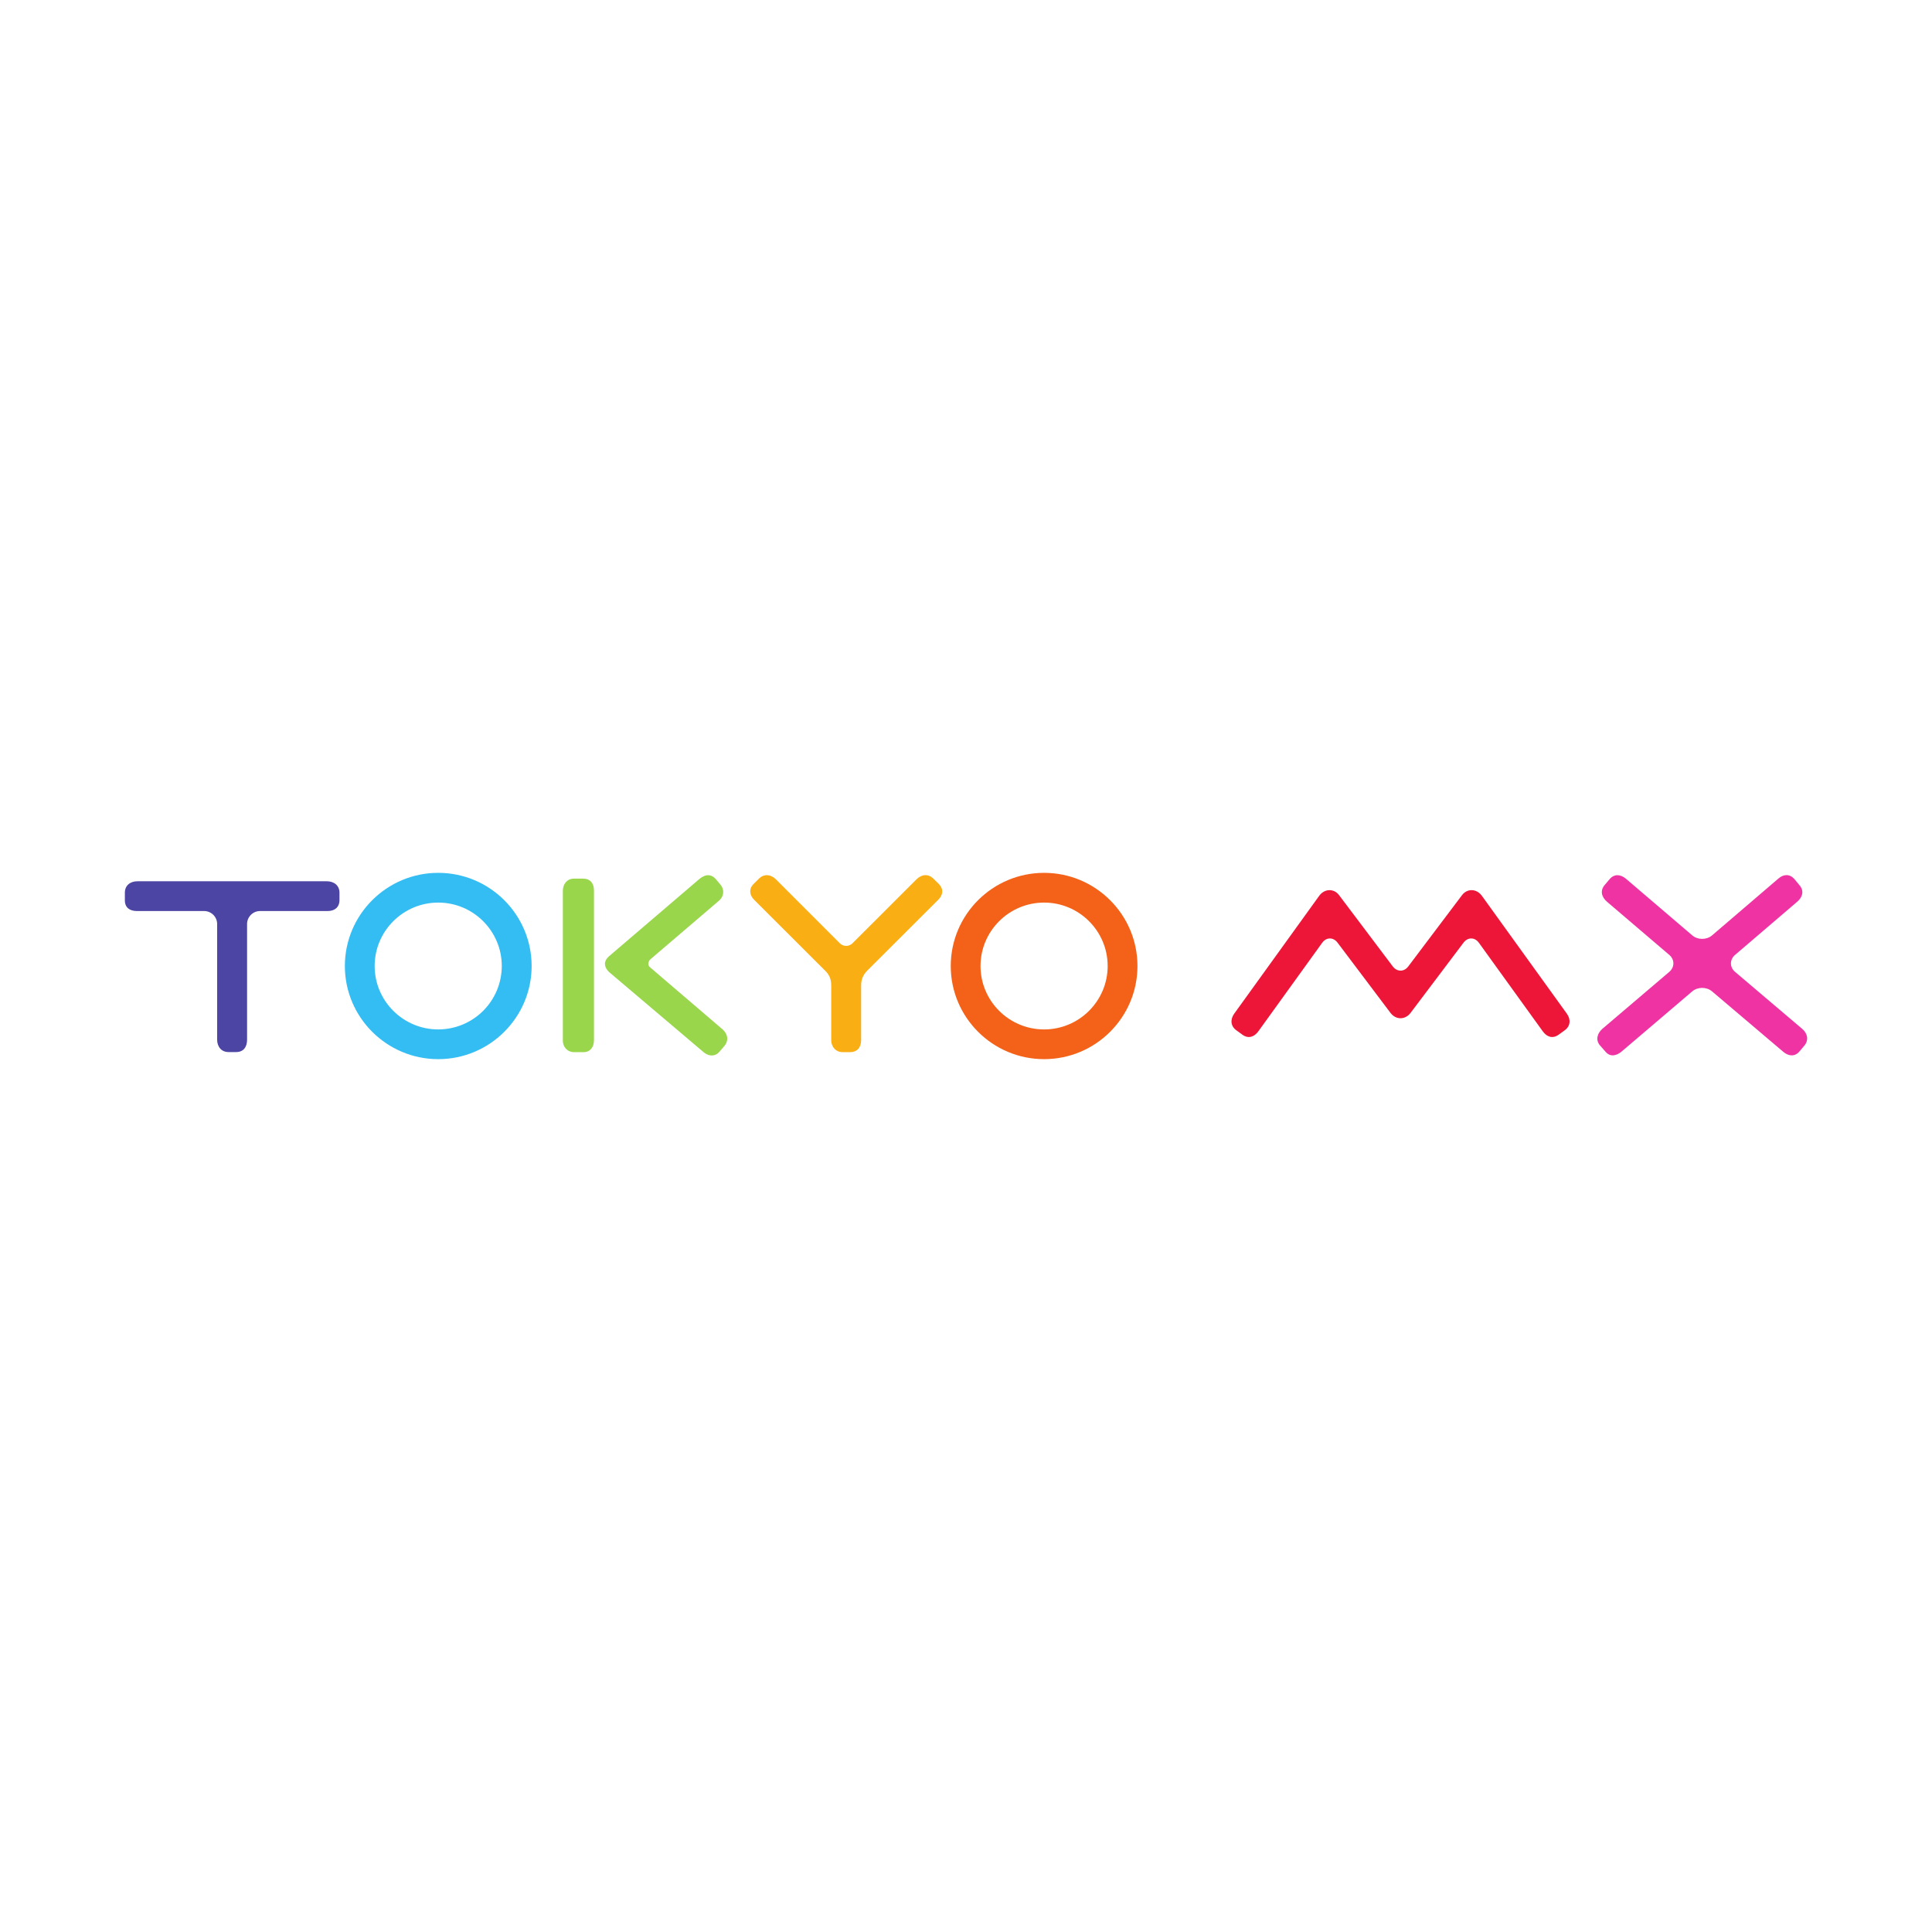
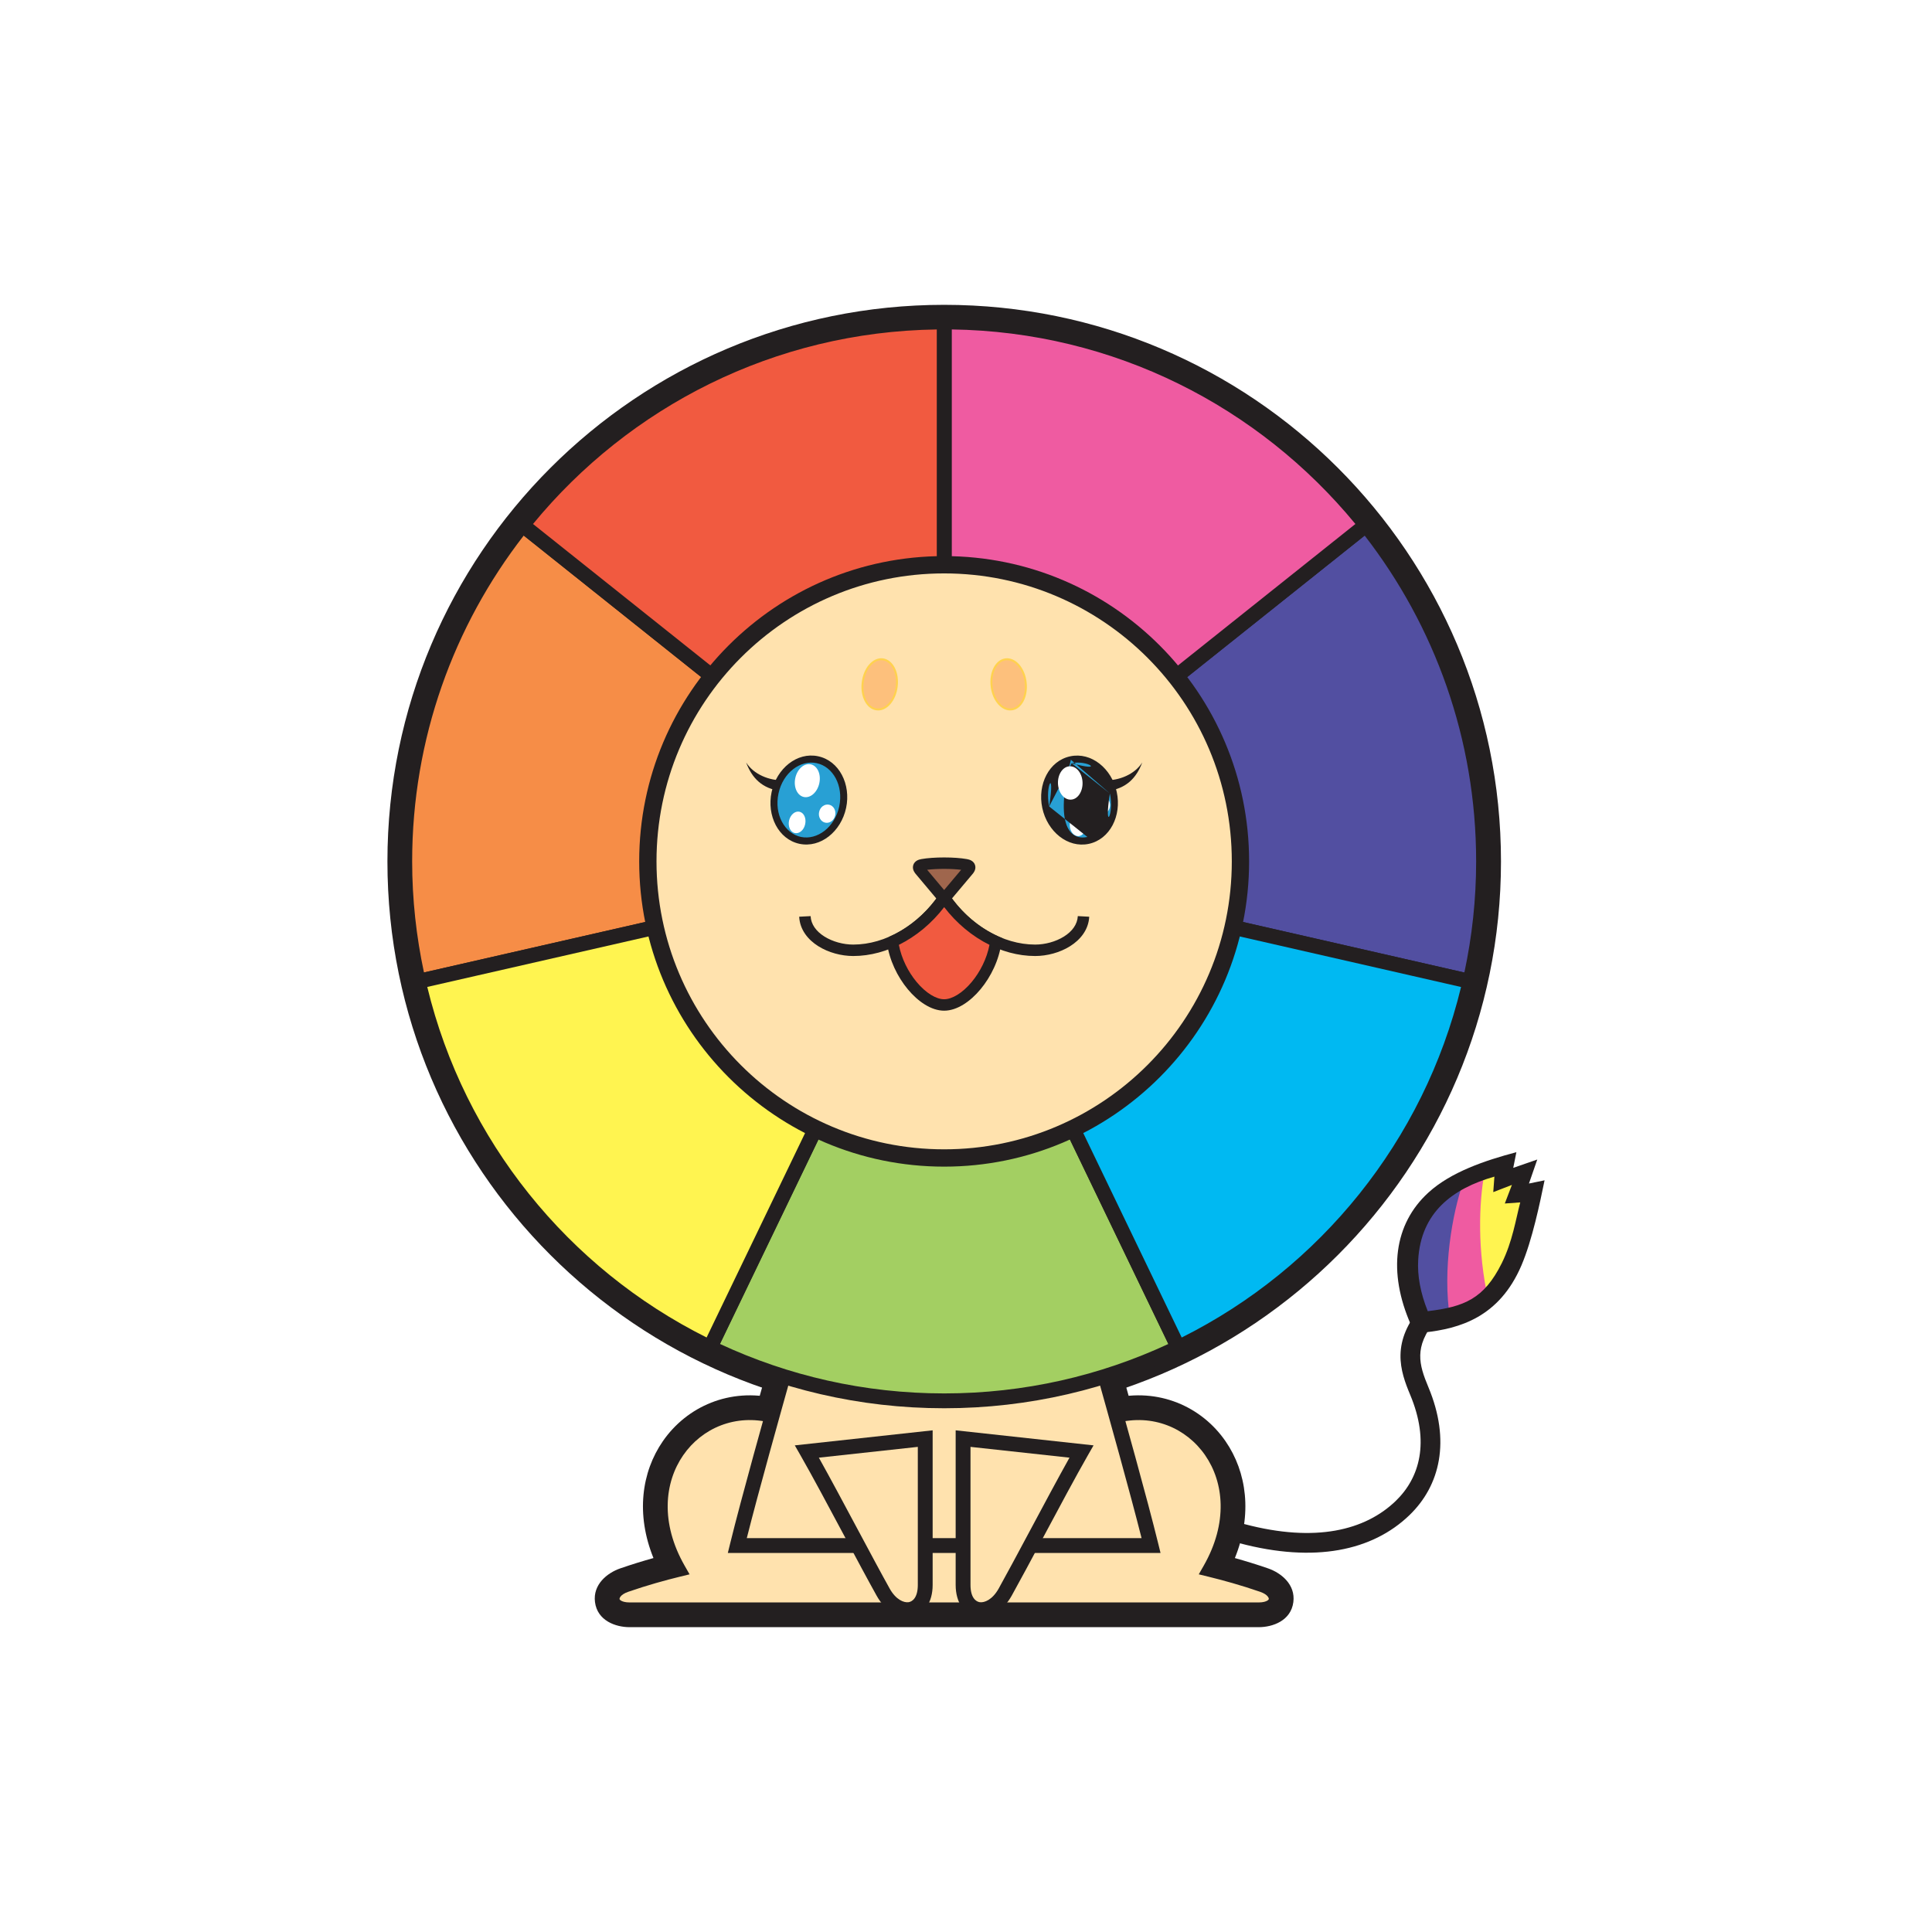
<svg xmlns="http://www.w3.org/2000/svg" width="225" height="225" viewBox="0 0 225 225" fill="none">
  <path d="M225 0H0V225H225V0Z" fill="white" />
-   <path d="M38.155 106.099C38.989 106.099 39.535 105.65 39.535 104.821V103.957C39.535 103.121 38.899 102.632 38.063 102.632H16.002C15.167 102.632 14.542 103.121 14.542 103.957V104.85C14.542 105.709 15.115 106.099 15.95 106.099H23.772C24.607 106.099 25.288 106.778 25.288 107.607V121.065C25.288 121.899 25.781 122.523 26.613 122.523H27.512C28.363 122.523 28.775 121.915 28.775 121.085V107.607C28.775 106.778 29.456 106.099 30.289 106.099H38.155Z" fill="#4D45A4" />
-   <path d="M40.164 112.502C40.164 118.484 45.04 123.348 51.037 123.348C57.032 123.348 61.913 118.485 61.913 112.502C61.913 106.517 57.032 101.651 51.037 101.651C45.04 101.651 40.164 106.517 40.164 112.502ZM43.632 112.502C43.632 108.428 46.955 105.114 51.037 105.114C55.118 105.114 58.437 108.428 58.437 112.502C58.435 114.46 57.655 116.338 56.268 117.722C54.88 119.107 52.999 119.886 51.037 119.887C46.955 119.887 43.632 116.577 43.632 112.502Z" fill="#33BDF2" />
-   <path d="M67.911 102.325H66.838C66.07 102.325 65.549 102.929 65.549 103.732V121.199C65.549 121.978 66.135 122.534 66.829 122.534H67.96C68.708 122.534 69.173 121.967 69.173 121.15V103.696C69.173 102.878 68.74 102.325 67.911 102.325ZM84.213 119.933C84.213 119.933 75.719 112.667 75.712 112.658C75.378 112.402 75.506 111.939 75.749 111.715L83.669 104.949C84.342 104.416 84.38 103.586 83.913 103.035C83.911 103.035 83.37 102.39 83.37 102.39C82.913 101.849 82.262 101.725 81.498 102.325L70.869 111.414C70.293 111.957 70.322 112.569 70.889 113.168L81.973 122.563C82.633 123.092 83.338 123.009 83.772 122.5L84.387 121.782C84.829 121.242 84.813 120.52 84.211 119.933" fill="#99D64B" />
-   <path d="M109.276 104.776C109.802 104.253 109.923 103.584 109.371 102.985L108.724 102.343C108.124 101.753 107.37 101.785 106.74 102.401L99.279 109.856C99.084 110.049 98.82 110.158 98.544 110.158C98.269 110.158 98.005 110.049 97.81 109.856L90.346 102.391C89.743 101.811 88.979 101.759 88.43 102.282L87.758 102.95C87.232 103.451 87.232 104.188 87.812 104.773L96.073 113.022C96.643 113.557 96.805 114.129 96.805 114.785V121.12C96.805 121.981 97.406 122.531 98.089 122.531H99.026C99.779 122.531 100.286 122.028 100.286 121.13V114.786C100.286 114.108 100.488 113.552 101.016 113.022L109.276 104.776Z" fill="#F9AE14" />
-   <path d="M110.724 112.502C110.724 118.484 115.601 123.348 121.596 123.348C127.592 123.348 132.468 118.485 132.468 112.502C132.468 106.517 127.591 101.651 121.595 101.651C115.599 101.651 110.724 106.517 110.724 112.502ZM114.191 112.502C114.191 108.428 117.515 105.114 121.596 105.114C125.676 105.114 128.998 108.428 128.998 112.502C128.998 116.577 125.677 119.887 121.596 119.887C117.515 119.887 114.191 116.577 114.191 112.502Z" fill="#F36218" />
-   <path d="M182.476 118.054L172.591 104.342C171.96 103.455 170.846 103.455 170.253 104.266L164.009 112.546C163.779 112.852 163.472 113.038 163.105 113.038C162.751 113.038 162.43 112.852 162.2 112.546L155.961 104.266C155.369 103.455 154.255 103.455 153.622 104.342L143.734 118.054C143.251 118.729 143.314 119.51 143.992 119.992L144.699 120.508C145.38 120.993 146.066 120.777 146.552 120.099L153.976 109.804C154.46 109.13 155.267 109.122 155.771 109.783L161.963 117.997C162.264 118.378 162.688 118.584 163.105 118.584C163.519 118.584 163.948 118.378 164.247 117.997L170.441 109.783C170.943 109.122 171.751 109.13 172.238 109.804L179.664 120.099C180.145 120.776 180.831 120.993 181.508 120.507L182.22 119.992C182.897 119.51 182.96 118.729 182.476 118.054Z" fill="#ED1639" />
-   <path d="M186.322 121.737C185.81 121.116 185.999 120.341 186.629 119.801L194.41 113.178C195.039 112.638 195.039 111.753 194.41 111.213L187.16 105.025C186.52 104.48 186.308 103.723 186.898 103.044L187.458 102.383C188 101.753 188.724 101.805 189.362 102.342L197.083 108.936C197.714 109.476 198.751 109.476 199.384 108.936L207.12 102.309C207.753 101.77 208.462 101.77 209 102.401L209.576 103.102C210.117 103.733 209.945 104.465 209.312 105.007L202.059 111.213C201.426 111.753 201.426 112.638 202.059 113.178L209.885 119.821C210.521 120.361 210.665 121.15 210.127 121.784L209.558 122.456C209.017 123.087 208.292 123.02 207.664 122.481L199.384 115.455C198.751 114.915 197.714 114.915 197.078 115.455L188.884 122.435C188.253 122.978 187.524 123.123 186.982 122.487L186.324 121.737" fill="#F033A3" />
+   <path fill-rule="evenodd" clip-rule="evenodd" d="M134.054 179.996C132.204 172.466 127.806 157.173 126.649 152.884C125.635 149.131 113.062 149.91 109.956 150.158C106.853 149.91 94.286 149.131 93.276 152.884C92.112 157.173 87.714 172.466 85.864 179.996H134.054Z" fill="#FFE2AE" />
+   <path fill-rule="evenodd" clip-rule="evenodd" d="M83.293 182.012H136.625L136.012 179.515C134.699 174.172 132.1 164.903 130.289 158.447C129.541 155.779 128.927 153.59 128.595 152.359L128.595 152.358C128.053 150.353 126.142 149.406 124.68 148.925C123.072 148.396 121.111 148.135 119.221 148.009C115.534 147.764 111.633 148.006 109.956 148.136C108.28 148.006 104.382 147.764 100.697 148.009C98.808 148.135 96.849 148.396 95.241 148.925C93.781 149.406 91.87 150.354 91.33 152.358C91.01 153.538 90.433 155.591 89.728 158.101C87.912 164.568 85.244 174.072 83.907 179.515L83.293 182.012ZM88.453 177.98C89.866 172.525 92.016 164.867 93.574 159.32C94.288 156.775 94.878 154.675 95.215 153.434C95.221 153.437 95.399 153.118 96.502 152.754C97.633 152.382 99.198 152.149 100.965 152.032C104.47 151.799 108.268 152.045 109.796 152.167L109.956 152.18L110.116 152.167C111.645 152.045 115.446 151.799 118.953 152.032C120.721 152.149 122.288 152.382 123.42 152.754C124.525 153.118 124.704 153.439 124.71 153.436C125.062 154.737 125.69 156.976 126.448 159.68C127.994 165.195 130.082 172.64 131.465 177.98H88.453Z" fill="#231F20" />
+   <path fill-rule="evenodd" clip-rule="evenodd" d="M162.549 174.797C159 178.222 153.206 179.682 144.952 177.501C138.423 175.774 131.64 174.96 125.458 175.099C119.293 175.237 113.643 176.325 109.433 178.476L110.479 180.524C114.269 178.588 119.539 177.532 125.51 177.398C131.465 177.264 138.033 178.05 144.364 179.724L144.364 179.724C153.108 182.035 159.832 180.614 164.146 176.452L164.146 176.452C167.715 173.005 168.962 167.802 166.355 161.561L166.355 161.561C165.787 160.204 165.375 159.043 165.402 157.829C165.427 156.669 165.861 155.318 167.306 153.641L165.563 152.14C163.845 154.135 163.141 155.981 163.102 157.78C163.065 159.526 163.664 161.086 164.233 162.448C166.523 167.929 165.351 172.091 162.549 174.797Z" fill="#231F20" />
+   <path fill-rule="evenodd" clip-rule="evenodd" d="M45.12 100.321C45.12 136.117 74.147 165.153 109.956 165.153C145.764 165.153 174.804 136.117 174.804 100.321C174.804 64.524 145.764 35.5 109.956 35.5C74.147 35.5 45.12 64.525 45.12 100.321ZM109.956 161.122C76.373 161.122 49.152 133.891 49.152 100.321C49.152 66.752 76.373 39.531 109.956 39.531C143.539 39.531 170.773 66.752 170.773 100.321C170.773 133.89 143.539 161.122 109.956 161.122Z" fill="#231F20" />
+   <path fill-rule="evenodd" clip-rule="evenodd" d="M129.828 164.876C138.962 162.506 146.952 172.237 140.927 182.779C142.639 183.198 144.778 183.783 147.021 184.559C149.341 185.359 149.123 187.484 146.585 187.484H73.327C70.792 187.484 70.578 185.359 72.894 184.559C75.134 183.783 77.269 183.198 78.988 182.779C72.963 172.237 80.957 162.506 90.083 164.876H129.828Z" fill="#FFE2AE" />
+   <path fill-rule="evenodd" clip-rule="evenodd" d="M69.292 186.578C69.57 188.744 71.689 189.5 73.327 189.5H146.585C148.222 189.5 150.343 188.746 150.623 186.581C150.889 184.53 149.201 183.179 147.679 182.654C146.329 182.187 145.018 181.788 143.813 181.451C145.876 176.37 145.21 171.444 142.721 167.84C139.918 163.782 134.903 161.59 129.581 162.86H90.33C85.012 161.59 79.998 163.783 77.196 167.84C74.706 171.444 74.039 176.37 76.102 181.45C74.895 181.787 73.585 182.187 72.235 182.654C70.713 183.18 69.03 184.531 69.292 186.578ZM76.706 185.469C77.699 185.184 78.631 184.941 79.465 184.737L82.066 184.103L80.738 181.779C78.072 177.115 78.609 172.887 80.513 170.131C82.437 167.345 85.865 165.863 89.577 166.827L89.826 166.892H130.086L130.335 166.827C134.051 165.863 137.48 167.346 139.404 170.131C141.307 172.886 141.843 177.115 139.177 181.779L137.85 184.101L140.448 184.737C141.28 184.94 142.211 185.183 143.205 185.469H76.706Z" fill="#231F20" />
+   <path fill-rule="evenodd" clip-rule="evenodd" d="M129.828 164.876C138.962 162.506 146.952 172.237 140.927 182.779C142.639 183.198 144.778 183.783 147.021 184.559C149.341 185.359 149.123 187.484 146.585 187.484H73.327C70.792 187.484 70.578 185.359 72.894 184.559C75.134 183.783 77.269 183.198 78.988 182.779C72.963 172.237 80.957 162.506 90.083 164.876H129.828Z" fill="#FFE2AE" />
+   <path fill-rule="evenodd" clip-rule="evenodd" d="M70.434 186.432C70.599 187.721 71.901 188.348 73.327 188.348H146.585C148.012 188.348 149.315 187.722 149.481 186.433C149.642 185.193 148.618 184.196 147.303 183.742C145.478 183.111 143.724 182.605 142.209 182.211C144.774 177.03 144.21 172.023 141.773 168.494C139.208 164.781 134.611 162.789 129.72 164.012H90.192C85.304 162.789 80.708 164.781 78.143 168.494C75.706 172.022 75.141 177.029 77.706 182.211C76.187 182.605 74.435 183.111 72.611 183.743C71.297 184.197 70.275 185.193 70.434 186.432ZM72.148 186.212C72.145 186.188 72.174 185.722 73.176 185.376L73.177 185.376C75.385 184.611 77.492 184.033 79.192 183.618L80.307 183.347L79.738 182.35C76.874 177.34 77.386 172.631 79.565 169.477C81.753 166.309 85.668 164.622 89.866 165.712L89.973 165.74H129.939L130.045 165.712C134.248 164.622 138.163 166.309 140.351 169.477C142.53 172.631 143.041 177.339 140.177 182.35L139.608 183.346L140.722 183.618C142.416 184.033 144.527 184.611 146.738 185.376L146.739 185.376C147.743 185.722 147.77 186.188 147.768 186.211C147.765 186.228 147.752 186.308 147.594 186.406C147.426 186.51 147.107 186.62 146.585 186.62H73.327C72.805 186.62 72.487 186.51 72.32 186.406C72.164 186.309 72.151 186.23 72.148 186.212Z" fill="#231F20" />
+   <path fill-rule="evenodd" clip-rule="evenodd" d="M134.054 179.996C132.204 172.466 127.806 157.173 126.649 152.884C125.635 149.131 113.062 149.91 109.956 150.158C106.853 149.91 94.286 149.131 93.276 152.884C92.112 157.173 87.714 172.466 85.864 179.996H134.054Z" fill="#FFE2AE" />
+   <path fill-rule="evenodd" clip-rule="evenodd" d="M84.762 180.86H135.156L134.893 179.79C133.585 174.465 131.001 165.252 129.192 158.799C128.439 156.115 127.821 153.909 127.483 152.659L127.483 152.658C127.106 151.263 125.729 150.483 124.32 150.019C122.848 149.535 121 149.282 119.144 149.158C115.475 148.914 111.564 149.164 109.956 149.291C108.349 149.164 104.441 148.914 100.774 149.158C98.92 149.282 97.073 149.535 95.602 150.019C94.194 150.483 92.818 151.263 92.442 152.658C92.117 153.855 91.536 155.924 90.827 158.449C89.011 164.915 86.357 174.367 85.025 179.79L84.762 180.86ZM86.97 179.132C88.358 173.634 90.775 165.026 92.475 158.972C93.19 156.425 93.778 154.331 94.11 153.11L94.11 153.108C94.24 152.628 94.813 152.098 96.142 151.66C97.409 151.243 99.087 151.003 100.889 150.883C104.48 150.644 108.346 150.896 109.887 151.019L109.956 151.025L110.024 151.019C111.567 150.896 115.436 150.644 119.03 150.883C120.833 151.003 122.512 151.243 123.78 151.661C125.11 152.098 125.685 152.628 125.815 153.109C126.16 154.387 126.786 156.621 127.545 159.328C129.237 165.359 131.587 173.74 132.948 179.132H86.97Z" fill="#231F20" />
+   <path fill-rule="evenodd" clip-rule="evenodd" d="M159.069 61.155C167.637 71.901 172.775 85.504 172.775 100.315C172.775 105.126 172.224 109.795 171.196 114.296L109.959 100.315L159.069 61.155Z" fill="#524FA1" />
+   <path fill-rule="evenodd" clip-rule="evenodd" d="M171.846 115.331L172.038 114.488C173.08 109.926 173.64 105.193 173.64 100.315C173.64 85.301 168.429 71.509 159.744 60.617L159.206 59.941L108.018 100.758L171.846 115.331ZM111.901 99.871L158.927 62.373C167.057 72.863 171.911 86.018 171.911 100.315C171.911 104.76 171.434 109.082 170.54 113.26L111.901 99.871Z" fill="#231F20" />
+   <path fill-rule="evenodd" clip-rule="evenodd" d="M109.959 37.496C129.841 37.496 147.543 46.741 159.069 61.155L109.959 100.318V37.496Z" fill="#EF5BA1" />
+   <path fill-rule="evenodd" clip-rule="evenodd" d="M109.095 102.112L160.284 61.291L159.744 60.616C148.061 46.006 130.116 36.632 109.959 36.632H109.095V102.112ZM110.823 98.524V38.366C129.77 38.625 146.641 47.397 157.849 61.023L110.823 98.524Z" fill="#231F20" />
+   <path fill-rule="evenodd" clip-rule="evenodd" d="M48.719 114.289C47.696 109.789 47.136 105.126 47.136 100.315C47.136 85.498 52.275 71.894 60.853 61.152L109.959 100.315L48.719 114.289Z" fill="#F68D47" />
+   <path fill-rule="evenodd" clip-rule="evenodd" d="M48.068 115.324L111.901 100.758L60.716 59.938L60.177 60.613C51.482 71.502 46.272 85.294 46.272 100.315C46.272 105.194 46.839 109.921 47.877 114.481L48.068 115.324ZM49.376 113.253C48.484 109.075 48 104.759 48 100.315C48 86.011 52.855 72.856 60.994 62.37L108.017 99.871L49.376 113.253Z" fill="#231F20" />
+   <path fill-rule="evenodd" clip-rule="evenodd" d="M137.224 156.926C128.975 160.904 119.727 163.141 109.962 163.141C100.191 163.141 90.943 160.904 82.688 156.922L109.962 100.315L137.224 156.926Z" fill="#A3CF62" />
+   <path fill-rule="evenodd" clip-rule="evenodd" d="M82.313 157.701C90.681 161.737 100.058 164.005 109.962 164.005C119.86 164.005 129.237 161.737 137.599 157.704L138.377 157.329L109.963 98.323L81.535 157.325L82.313 157.701ZM83.844 156.514L109.962 102.306L136.068 156.517C128.133 160.209 119.287 162.277 109.962 162.277C100.632 162.277 91.785 160.209 83.844 156.514Z" fill="#231F20" />
+   <path fill-rule="evenodd" clip-rule="evenodd" d="M60.856 61.155C72.369 46.745 90.08 37.499 109.962 37.499V100.315L60.856 61.155Z" fill="#F15A40" />
+   <path fill-rule="evenodd" clip-rule="evenodd" d="M110.826 102.109V36.635H109.962C89.806 36.635 71.85 46.009 60.181 60.616L59.641 61.292L110.826 102.109ZM62.075 61.023C73.271 47.4 90.151 38.629 109.098 38.369V98.52L62.075 61.023Z" fill="#231F20" />
+   <path fill-rule="evenodd" clip-rule="evenodd" d="M171.192 114.296C166.916 133.121 154.198 148.737 137.22 156.926L109.959 100.315L171.192 114.296Z" fill="#00B9F2" />
+   <path fill-rule="evenodd" clip-rule="evenodd" d="M136.817 158.08L137.596 157.704C154.807 149.403 167.7 133.573 172.035 114.487L172.226 113.646L108.402 99.073L136.817 158.08ZM137.621 155.766L111.516 101.556L170.153 114.945C165.822 132.847 153.725 147.718 137.621 155.766Z" fill="#231F20" />
+   <path fill-rule="evenodd" clip-rule="evenodd" d="M48.719 114.289L109.959 100.315L82.691 156.922C65.71 148.733 52.995 133.114 48.719 114.289Z" fill="#FFF450" />
+   <path fill-rule="evenodd" clip-rule="evenodd" d="M83.095 158.076L111.516 99.073L47.685 113.639L47.877 114.481C52.212 133.566 65.102 149.399 82.316 157.701L83.095 158.076ZM49.759 114.938L108.402 101.556L82.291 155.763C66.183 147.715 54.09 132.84 49.759 114.938Z" fill="#231F20" />
+   <path fill-rule="evenodd" clip-rule="evenodd" d="M107.752 167.539V184.582C107.752 188.102 104.527 188.423 102.852 185.418C100.598 181.384 96.415 173.318 93.967 169.043L107.752 167.539Z" fill="#FFE2AE" />
+   <path fill-rule="evenodd" clip-rule="evenodd" d="M106.052 188.302C107.652 188.074 108.616 186.59 108.616 184.582V166.575L92.561 168.327L93.217 169.472C94.6 171.887 96.505 175.454 98.316 178.845C99.732 181.494 101.09 184.037 102.097 185.84C103.036 187.523 104.555 188.515 106.052 188.302ZM105.808 186.591C105.274 186.667 104.343 186.318 103.606 184.998L103.606 184.997C102.644 183.274 101.296 180.753 99.88 178.103C98.315 175.176 96.667 172.092 95.364 169.759L106.888 168.502V184.582C106.888 186.094 106.239 186.53 105.808 186.591Z" fill="#231F20" />
+   <path fill-rule="evenodd" clip-rule="evenodd" d="M112.16 167.539V184.582C112.16 188.102 115.388 188.423 117.063 185.418C119.311 181.384 123.5 173.318 125.949 169.043L112.16 167.539Z" fill="#FFE2AE" />
+   <path fill-rule="evenodd" clip-rule="evenodd" d="M114.105 186.591C113.673 186.53 113.024 186.094 113.024 184.582V168.502L124.552 169.759C123.22 172.141 121.531 175.3 119.939 178.279C118.558 180.861 117.249 183.309 116.308 184.998M114.105 186.591C114.64 186.667 115.572 186.318 116.308 184.998ZM113.862 188.302C115.359 188.515 116.879 187.523 117.818 185.839L117.818 185.839C118.797 184.081 120.118 181.611 121.5 179.024C123.342 175.578 125.294 171.925 126.699 169.472L127.355 168.327L111.296 166.575V184.582C111.296 186.59 112.261 188.074 113.862 188.302Z" fill="#231F20" />
+   <path fill-rule="evenodd" clip-rule="evenodd" d="M144.463 100.315C144.463 119.388 129.008 134.858 109.956 134.858C90.897 134.858 75.448 119.388 75.448 100.315C75.448 81.242 90.897 65.771 109.956 65.771C129.008 65.771 144.463 81.242 144.463 100.315Z" fill="#FFE2AE" />
+   <path fill-rule="evenodd" clip-rule="evenodd" d="M74.44 100.315C74.44 119.943 90.339 135.866 109.956 135.866C129.566 135.866 145.471 119.943 145.471 100.315C145.471 80.687 129.566 64.763 109.956 64.763C90.339 64.763 74.44 80.687 74.44 100.315ZM109.956 133.85C91.454 133.85 76.456 118.832 76.456 100.315C76.456 81.798 91.454 66.779 109.956 66.779C128.451 66.779 143.455 81.798 143.455 100.315C143.455 118.832 128.451 133.85 109.956 133.85Z" fill="#231F20" />
+   <path fill-rule="evenodd" clip-rule="evenodd" d="M104.43 79.936C104.242 81.549 103.196 82.752 102.102 82.613C101.008 82.495 100.27 81.074 100.472 79.471C100.668 77.852 101.701 76.655 102.792 76.784C103.893 76.914 104.626 78.328 104.43 79.936Z" fill="#FDC07C" />
+   <path fill-rule="evenodd" clip-rule="evenodd" d="M103.692 82.006C104.13 81.502 104.447 80.776 104.544 79.95C104.644 79.126 104.507 78.347 104.199 77.753C103.891 77.16 103.404 76.742 102.805 76.671C102.211 76.601 101.645 76.893 101.21 77.397C100.774 77.902 100.459 78.628 100.359 79.457C100.255 80.278 100.392 81.058 100.7 81.651C101.007 82.243 101.493 82.661 102.089 82.726C102.684 82.802 103.254 82.51 103.692 82.006ZM103.52 81.857C103.114 82.323 102.614 82.563 102.116 82.5L102.114 82.5L102.114 82.5C101.617 82.446 101.187 82.094 100.902 81.546C100.618 80.999 100.487 80.266 100.585 79.485L100.585 79.485C100.681 78.694 100.98 78.013 101.383 77.547C101.785 77.08 102.282 76.839 102.778 76.898L102.778 76.898C103.28 76.957 103.711 77.31 103.996 77.858C104.281 78.406 104.413 79.138 104.317 79.922L104.317 79.923C104.225 80.71 103.925 81.391 103.52 81.857Z" fill="#FFD24E" />
+   <path fill-rule="evenodd" clip-rule="evenodd" d="M115.488 79.936C115.676 81.549 116.727 82.752 117.816 82.613C118.9 82.495 119.64 81.074 119.446 79.471C119.258 77.852 118.217 76.655 117.12 76.784C116.026 76.914 115.292 78.328 115.488 79.936Z" fill="#FDC07C" />
+   <path fill-rule="evenodd" clip-rule="evenodd" d="M116.4 81.857C115.995 81.391 115.693 80.709 115.601 79.923L115.601 79.922C115.505 79.138 115.637 78.406 115.922 77.858C116.206 77.309 116.635 76.956 117.133 76.898C117.634 76.839 118.134 77.08 118.538 77.547C118.942 78.013 119.241 78.694 119.333 79.484L119.333 79.485C119.428 80.266 119.294 80.999 119.009 81.546C118.724 82.095 118.296 82.446 117.804 82.5L117.802 82.5L117.802 82.5C117.306 82.563 116.806 82.323 116.4 81.857ZM117.83 82.726C117.236 82.802 116.667 82.51 116.228 82.006C115.789 81.502 115.471 80.776 115.375 79.95C115.274 79.126 115.411 78.347 115.719 77.753C116.026 77.16 116.511 76.742 117.107 76.671L117.107 76.671C117.704 76.601 118.273 76.893 118.71 77.397C119.148 77.902 119.463 78.628 119.56 79.458C119.659 80.279 119.52 81.058 119.212 81.651C118.904 82.243 118.421 82.661 117.83 82.726Z" fill="#FFD24E" />
+   <path fill-rule="evenodd" clip-rule="evenodd" d="M96.01 109.067C95.05 108.464 94.452 107.649 94.403 106.691L93.073 106.76C93.152 108.29 94.11 109.447 95.302 110.195C96.492 110.942 97.991 111.337 99.365 111.337C103.371 111.337 107.313 109.095 109.962 105.645C112.604 109.095 116.541 111.337 120.557 111.337C121.932 111.337 123.431 110.942 124.62 110.195C125.812 109.447 126.768 108.29 126.852 106.762L125.522 106.689C125.47 107.649 124.872 108.465 123.912 109.067C122.951 109.671 121.702 110.005 120.557 110.005C116.778 110.005 112.943 107.723 110.514 104.134L109.963 103.321L109.411 104.134C106.975 107.723 103.134 110.005 99.365 110.005C98.222 110.005 96.972 109.671 96.01 109.067Z" fill="#231F20" />
+   <path fill-rule="evenodd" clip-rule="evenodd" d="M109.959 104.508C108.406 106.798 106.295 108.589 103.962 109.64L103.945 109.663C104.458 113.492 107.537 117.038 109.953 117.038C112.379 117.038 115.465 113.483 115.973 109.65C113.63 108.599 111.509 106.798 109.959 104.508Z" fill="#F15A40" />
+   <path fill-rule="evenodd" clip-rule="evenodd" d="M104.681 110.037C106.689 109.043 108.513 107.53 109.959 105.645C111.4 107.526 113.225 109.043 115.235 110.038C114.925 111.646 114.142 113.187 113.17 114.356C112.079 115.667 110.87 116.373 109.953 116.373C109.041 116.373 107.837 115.67 106.747 114.361C105.775 113.192 104.991 111.648 104.681 110.037ZM105.724 115.213C106.906 116.634 108.449 117.704 109.953 117.704C111.461 117.704 113.009 116.632 114.194 115.207C115.403 113.754 116.36 111.792 116.633 109.737L116.698 109.245L116.245 109.042C114.022 108.045 111.995 106.328 110.511 104.134L109.96 103.321L109.408 104.134C107.92 106.328 105.903 108.035 103.688 109.033L103.525 109.107L103.251 109.49L103.286 109.751C103.56 111.804 104.517 113.762 105.724 115.213Z" fill="#231F20" />
+   <path fill-rule="evenodd" clip-rule="evenodd" d="M112.49 100.705C112.999 100.794 113.065 101.035 112.692 101.431L110.332 104.234C110.128 104.488 109.781 104.488 109.573 104.234L107.22 101.431C106.85 101.035 106.912 100.794 107.412 100.705C108.759 100.463 111.146 100.463 112.49 100.705Z" fill="#9F664D" />
+   <path fill-rule="evenodd" clip-rule="evenodd" d="M110.846 104.658L113.19 101.873C113.303 101.752 113.413 101.611 113.489 101.452C113.569 101.287 113.638 101.045 113.564 100.776C113.487 100.497 113.294 100.322 113.12 100.223C112.955 100.128 112.772 100.079 112.606 100.05C111.184 99.794 108.719 99.794 107.295 100.05C107.131 100.079 106.947 100.129 106.782 100.226C106.608 100.328 106.419 100.506 106.346 100.784C106.276 101.05 106.345 101.289 106.424 101.452C106.5 101.61 106.608 101.75 106.721 101.872L109.061 104.659C109.532 105.23 110.372 105.238 110.846 104.658ZM109.953 103.651L107.975 101.295C109.129 101.154 110.785 101.155 111.935 101.296L109.953 103.651Z" fill="#231F20" />
+   <path fill-rule="evenodd" clip-rule="evenodd" d="M175.988 139.534L177.037 137.066L174.279 138.083L174.85 136.122C172.052 136.785 168.998 138.108 167.168 139.773C163.622 143.003 162.898 148.093 165.42 153.792L165.508 154L165.747 153.971C169.963 153.509 174.189 152.923 175.98 147.322C176.905 144.428 176.189 142.36 178.049 139.062L175.988 139.534Z" fill="#524FA1" />
+   <path fill-rule="evenodd" clip-rule="evenodd" d="M175.98 147.326C176.905 144.431 176.195 142.363 178.049 139.065L175.988 139.537L177.041 137.066L174.282 138.083L174.85 136.124C173.36 136.474 171.807 137.016 170.397 137.7C169.14 141.282 167.967 147.861 168.866 153.535C171.916 152.91 174.639 151.526 175.98 147.326Z" fill="#EF5BA1" />
+   <path fill-rule="evenodd" clip-rule="evenodd" d="M175.988 139.534L177.037 137.066L174.279 138.083L174.85 136.122C174.189 136.276 173.522 136.468 172.864 136.689C172.253 140.03 172.015 145.595 173.344 151.492C174.46 150.538 175.379 149.206 175.98 147.322C176.905 144.428 176.189 142.36 178.049 139.062L175.988 139.534Z" fill="#FFF450" />
+   <path fill-rule="evenodd" clip-rule="evenodd" d="M174.893 147.114C172.831 151.258 170.521 152.193 166.276 152.699C165.426 150.587 165.053 148.571 165.162 146.734C165.472 141.209 169.157 138.414 174.038 137.029L173.905 138.833L176.076 137.995L175.25 140.159L177.047 140.03C176.528 141.996 176.152 144.573 174.893 147.114ZM178.062 137.833L179.03 135.038L176.232 136.009L176.598 134.182C172.923 135.156 168.969 136.494 166.355 138.884C162.347 142.532 161.6 148.142 164.313 154.279L164.398 154.487L164.758 155.316L165.651 155.204L165.889 155.177C169.97 154.727 174.586 153.429 177.18 147.382C178.458 144.398 179.357 139.997 179.88 137.459L178.062 137.833Z" fill="#231F20" />
+   <path fill-rule="evenodd" clip-rule="evenodd" d="M91.287 90.874C89.578 90.937 87.763 90.17 86.894 88.796C87.555 90.57 88.729 91.866 91.005 92.127L91.287 90.874Z" fill="#231F20" />
+   <path fill-rule="evenodd" clip-rule="evenodd" d="M98.137 94.006C97.58 96.604 95.364 98.325 93.192 97.87C91.022 97.407 89.707 94.925 90.262 92.325C90.81 89.741 93.021 88.013 95.192 88.476C97.369 88.938 98.688 91.416 98.137 94.006Z" fill="#28A0D4" />
+   <path fill-rule="evenodd" clip-rule="evenodd" d="M95.417 91.215C95.192 92.262 94.386 92.983 93.613 92.817C92.842 92.652 92.397 91.667 92.618 90.617C92.842 89.566 93.646 88.849 94.422 89.014C95.198 89.183 95.645 90.164 95.417 91.215Z" fill="white" />
+   <path fill-rule="evenodd" clip-rule="evenodd" d="M93.77 95.979C93.633 96.667 93.084 97.126 92.565 97.02C92.056 96.911 91.752 96.264 91.891 95.58C92.04 94.892 92.582 94.424 93.1 94.532C93.62 94.641 93.919 95.286 93.77 95.979Z" fill="white" />
+   <path fill-rule="evenodd" clip-rule="evenodd" d="M97.267 94.956C97.141 95.537 96.623 95.917 96.111 95.807C95.591 95.699 95.268 95.137 95.396 94.558C95.516 93.98 96.035 93.607 96.553 93.716C97.069 93.825 97.387 94.376 97.267 94.956Z" fill="white" />
+   <path fill-rule="evenodd" clip-rule="evenodd" d="M93.108 98.271C95.562 98.786 97.948 96.843 98.537 94.092L98.537 94.092C99.122 91.348 97.738 88.597 95.277 88.075C92.821 87.551 90.442 89.504 89.861 92.24C89.274 94.991 90.651 97.747 93.107 98.271L93.108 98.271L93.108 98.271ZM93.277 97.469C91.392 97.066 90.14 94.859 90.662 92.41L90.663 92.41C91.179 89.979 93.22 88.474 95.106 88.876L95.106 88.876C97 89.278 98.255 91.484 97.736 93.921C97.212 96.365 95.165 97.865 93.277 97.469Z" fill="#231F20" />
+   <path fill-rule="evenodd" clip-rule="evenodd" d="M128.628 90.874C130.341 90.937 132.155 90.17 133.027 88.796C132.359 90.57 131.186 91.866 128.913 92.127L128.628 90.874Z" fill="#231F20" />
+   <path fill-rule="evenodd" clip-rule="evenodd" d="M129.656 92.325C130.215 94.925 128.897 97.407 126.722 97.873C124.545 98.338 122.337 96.604 121.785 94.006C121.233 91.416 122.543 88.944 124.717 88.482C126.894 88.013 129.105 89.741 129.656 92.325Z" fill="#28A0D4" />
+   <path fill-rule="evenodd" clip-rule="evenodd" d="M126.507 96.076C126.524 96.773 126.112 97.358 125.582 97.374C125.061 97.39 124.607 96.829 124.584 96.131C124.561 95.434 124.977 94.843 125.506 94.83C126.035 94.813 126.485 95.375 126.507 96.076Z" fill="white" />
+   <path fill-rule="evenodd" clip-rule="evenodd" d="M129.276 93.72C129.293 94.314 128.883 94.807 128.361 94.817C127.823 94.836 127.383 94.37 127.369 93.775C127.346 93.188 127.76 92.698 128.296 92.678C128.817 92.665 129.257 93.132 129.276 93.72Z" fill="white" />
+   <path fill-rule="evenodd" clip-rule="evenodd" d="M121.384 94.092C121.968 96.841 124.345 98.8 126.808 98.274L126.808 98.274C129.267 97.746 130.648 94.992 130.057 92.239C129.473 89.504 127.093 87.551 124.631 88.082C122.172 88.604 120.8 91.35 121.384 94.091M124.717 88.482L124.717 88.482L124.717 88.482C122.705 96.368 124.745 97.877 126.637 97.472L122.186 93.921C122.913 89.284 121.666 91.483 122.186 93.921L124.802 88.883C128.736 89.979 126.696 88.475 124.803 88.883L129.256 92.41C128.527 97.067 129.781 94.858 129.256 92.411" fill="#231F20" />
+   <path fill-rule="evenodd" clip-rule="evenodd" d="M126.074 91.139C126.104 92.215 125.49 93.108 124.704 93.125C123.907 93.151 123.243 92.302 123.209 91.225C123.18 90.154 123.792 89.262 124.588 89.242C125.377 89.216 126.041 90.072 126.074 91.139Z" fill="white" />
</svg>
